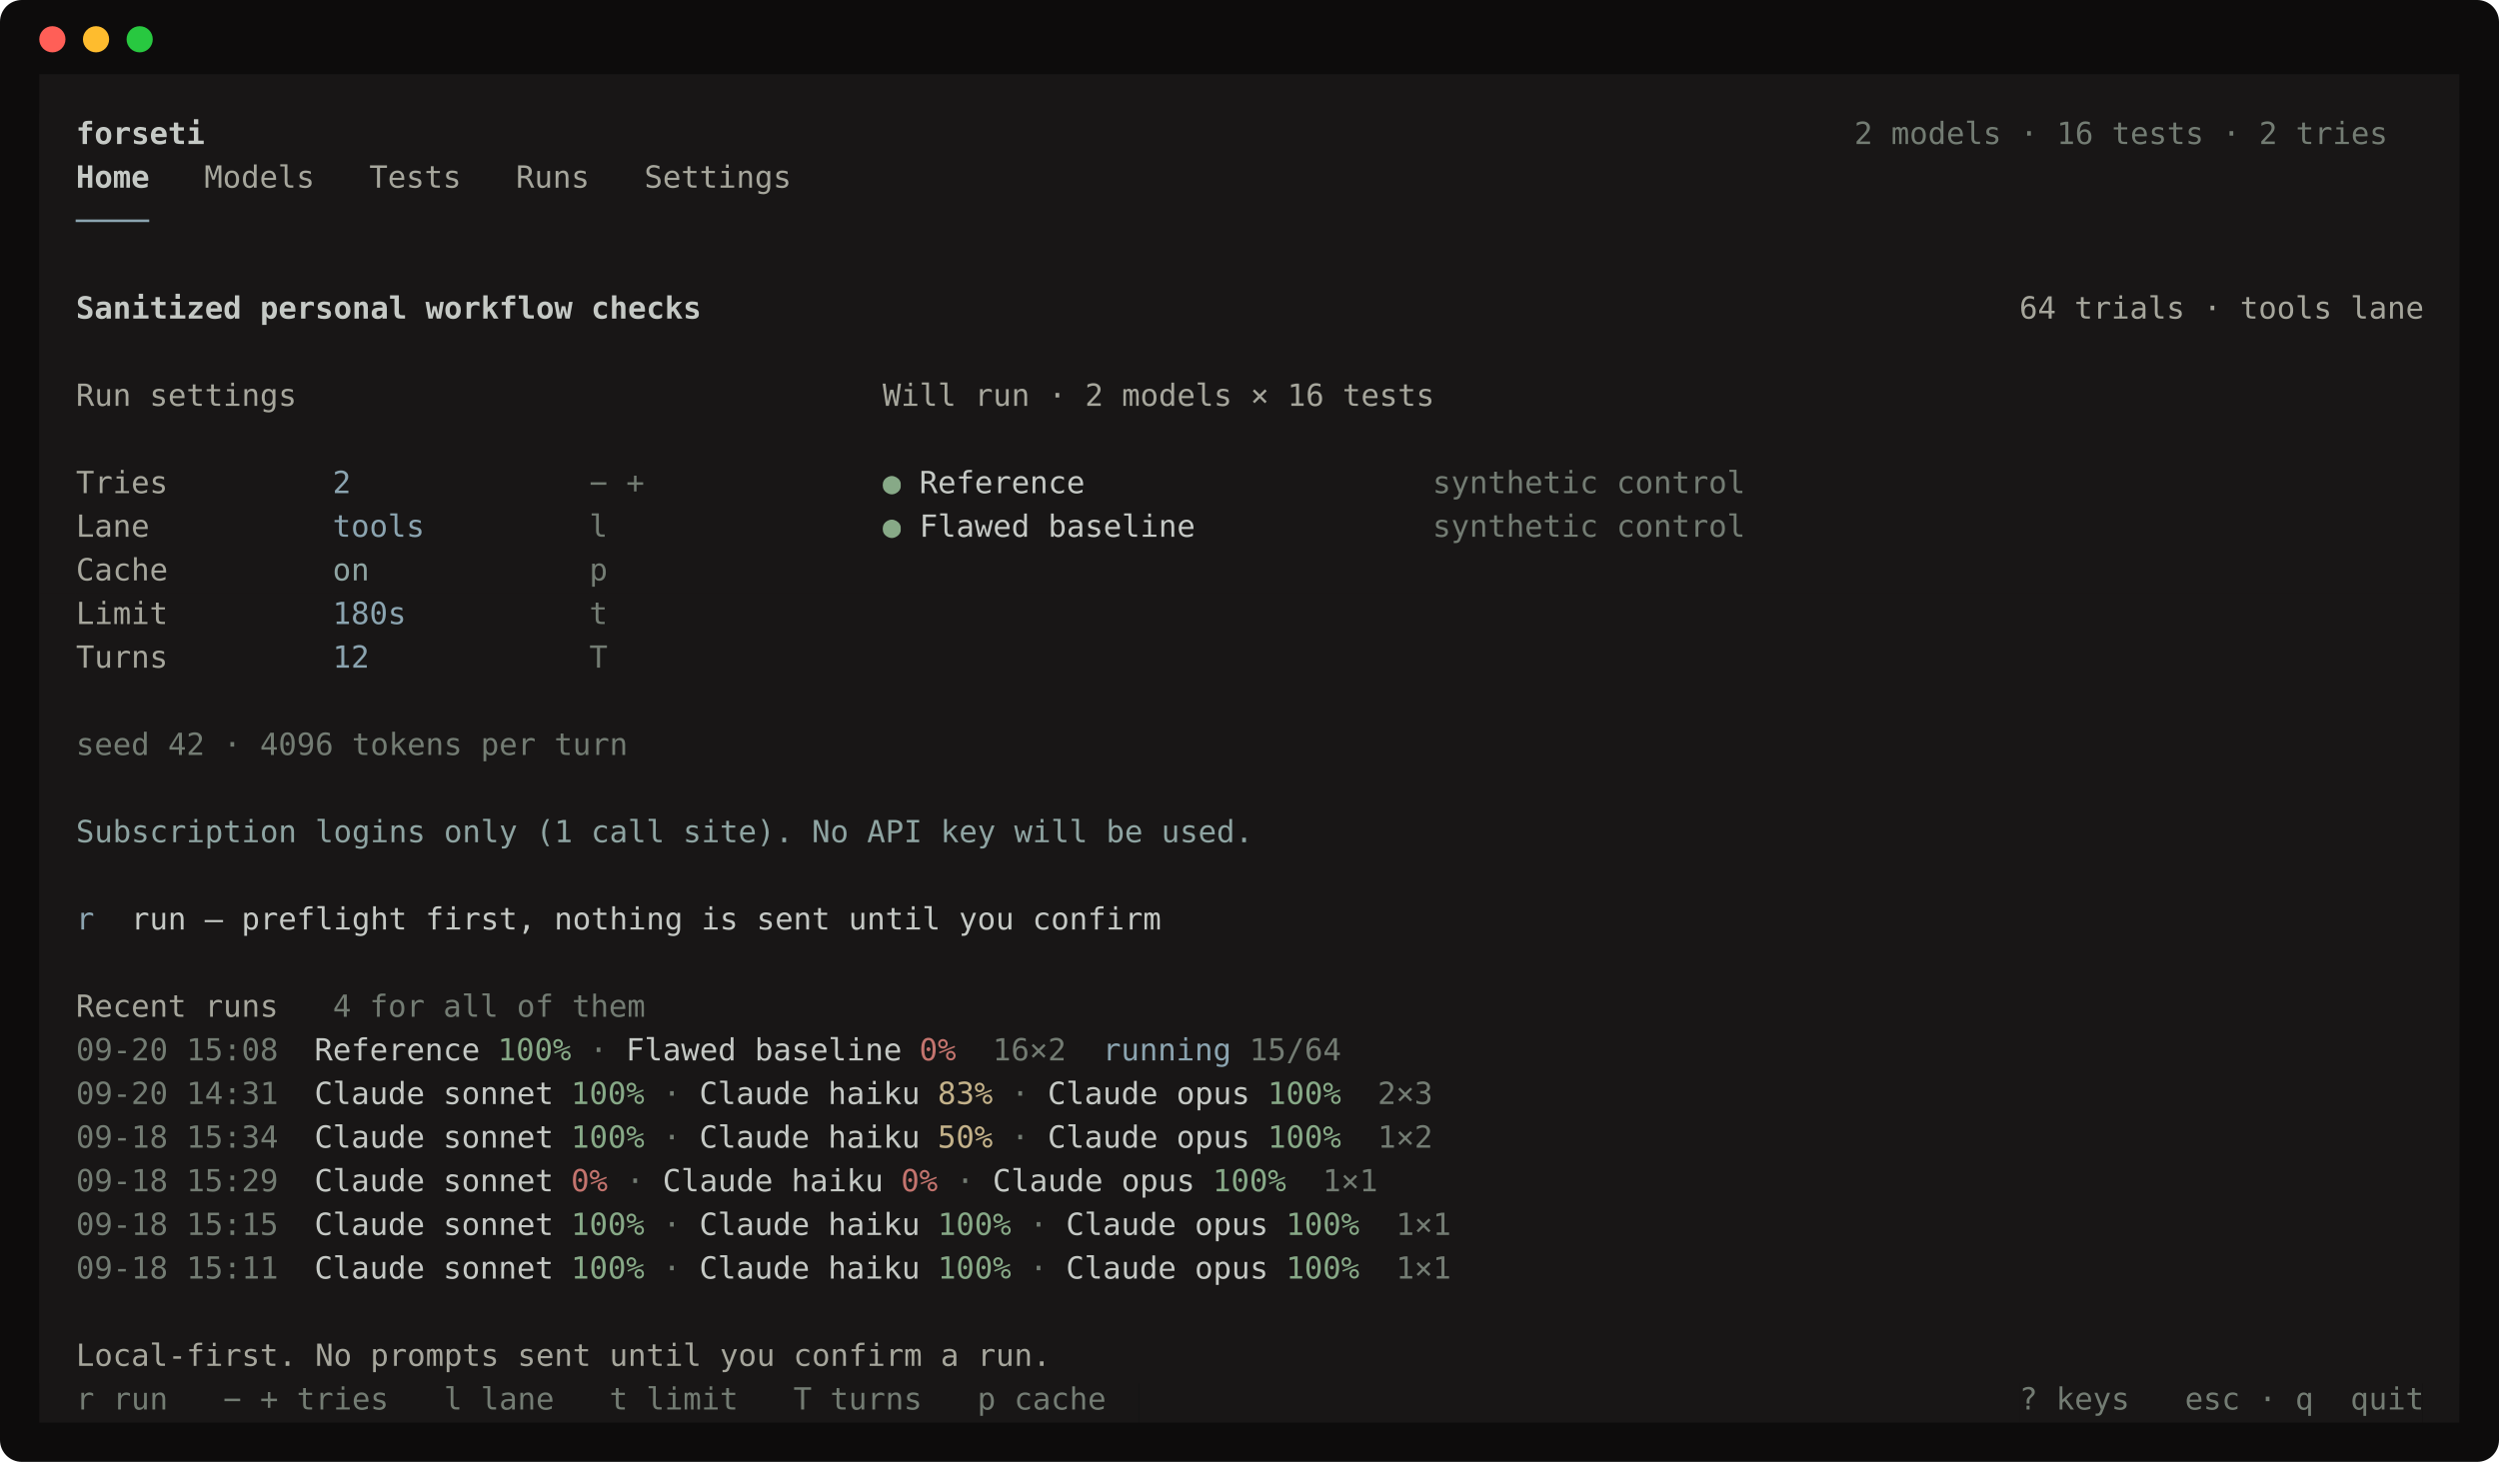
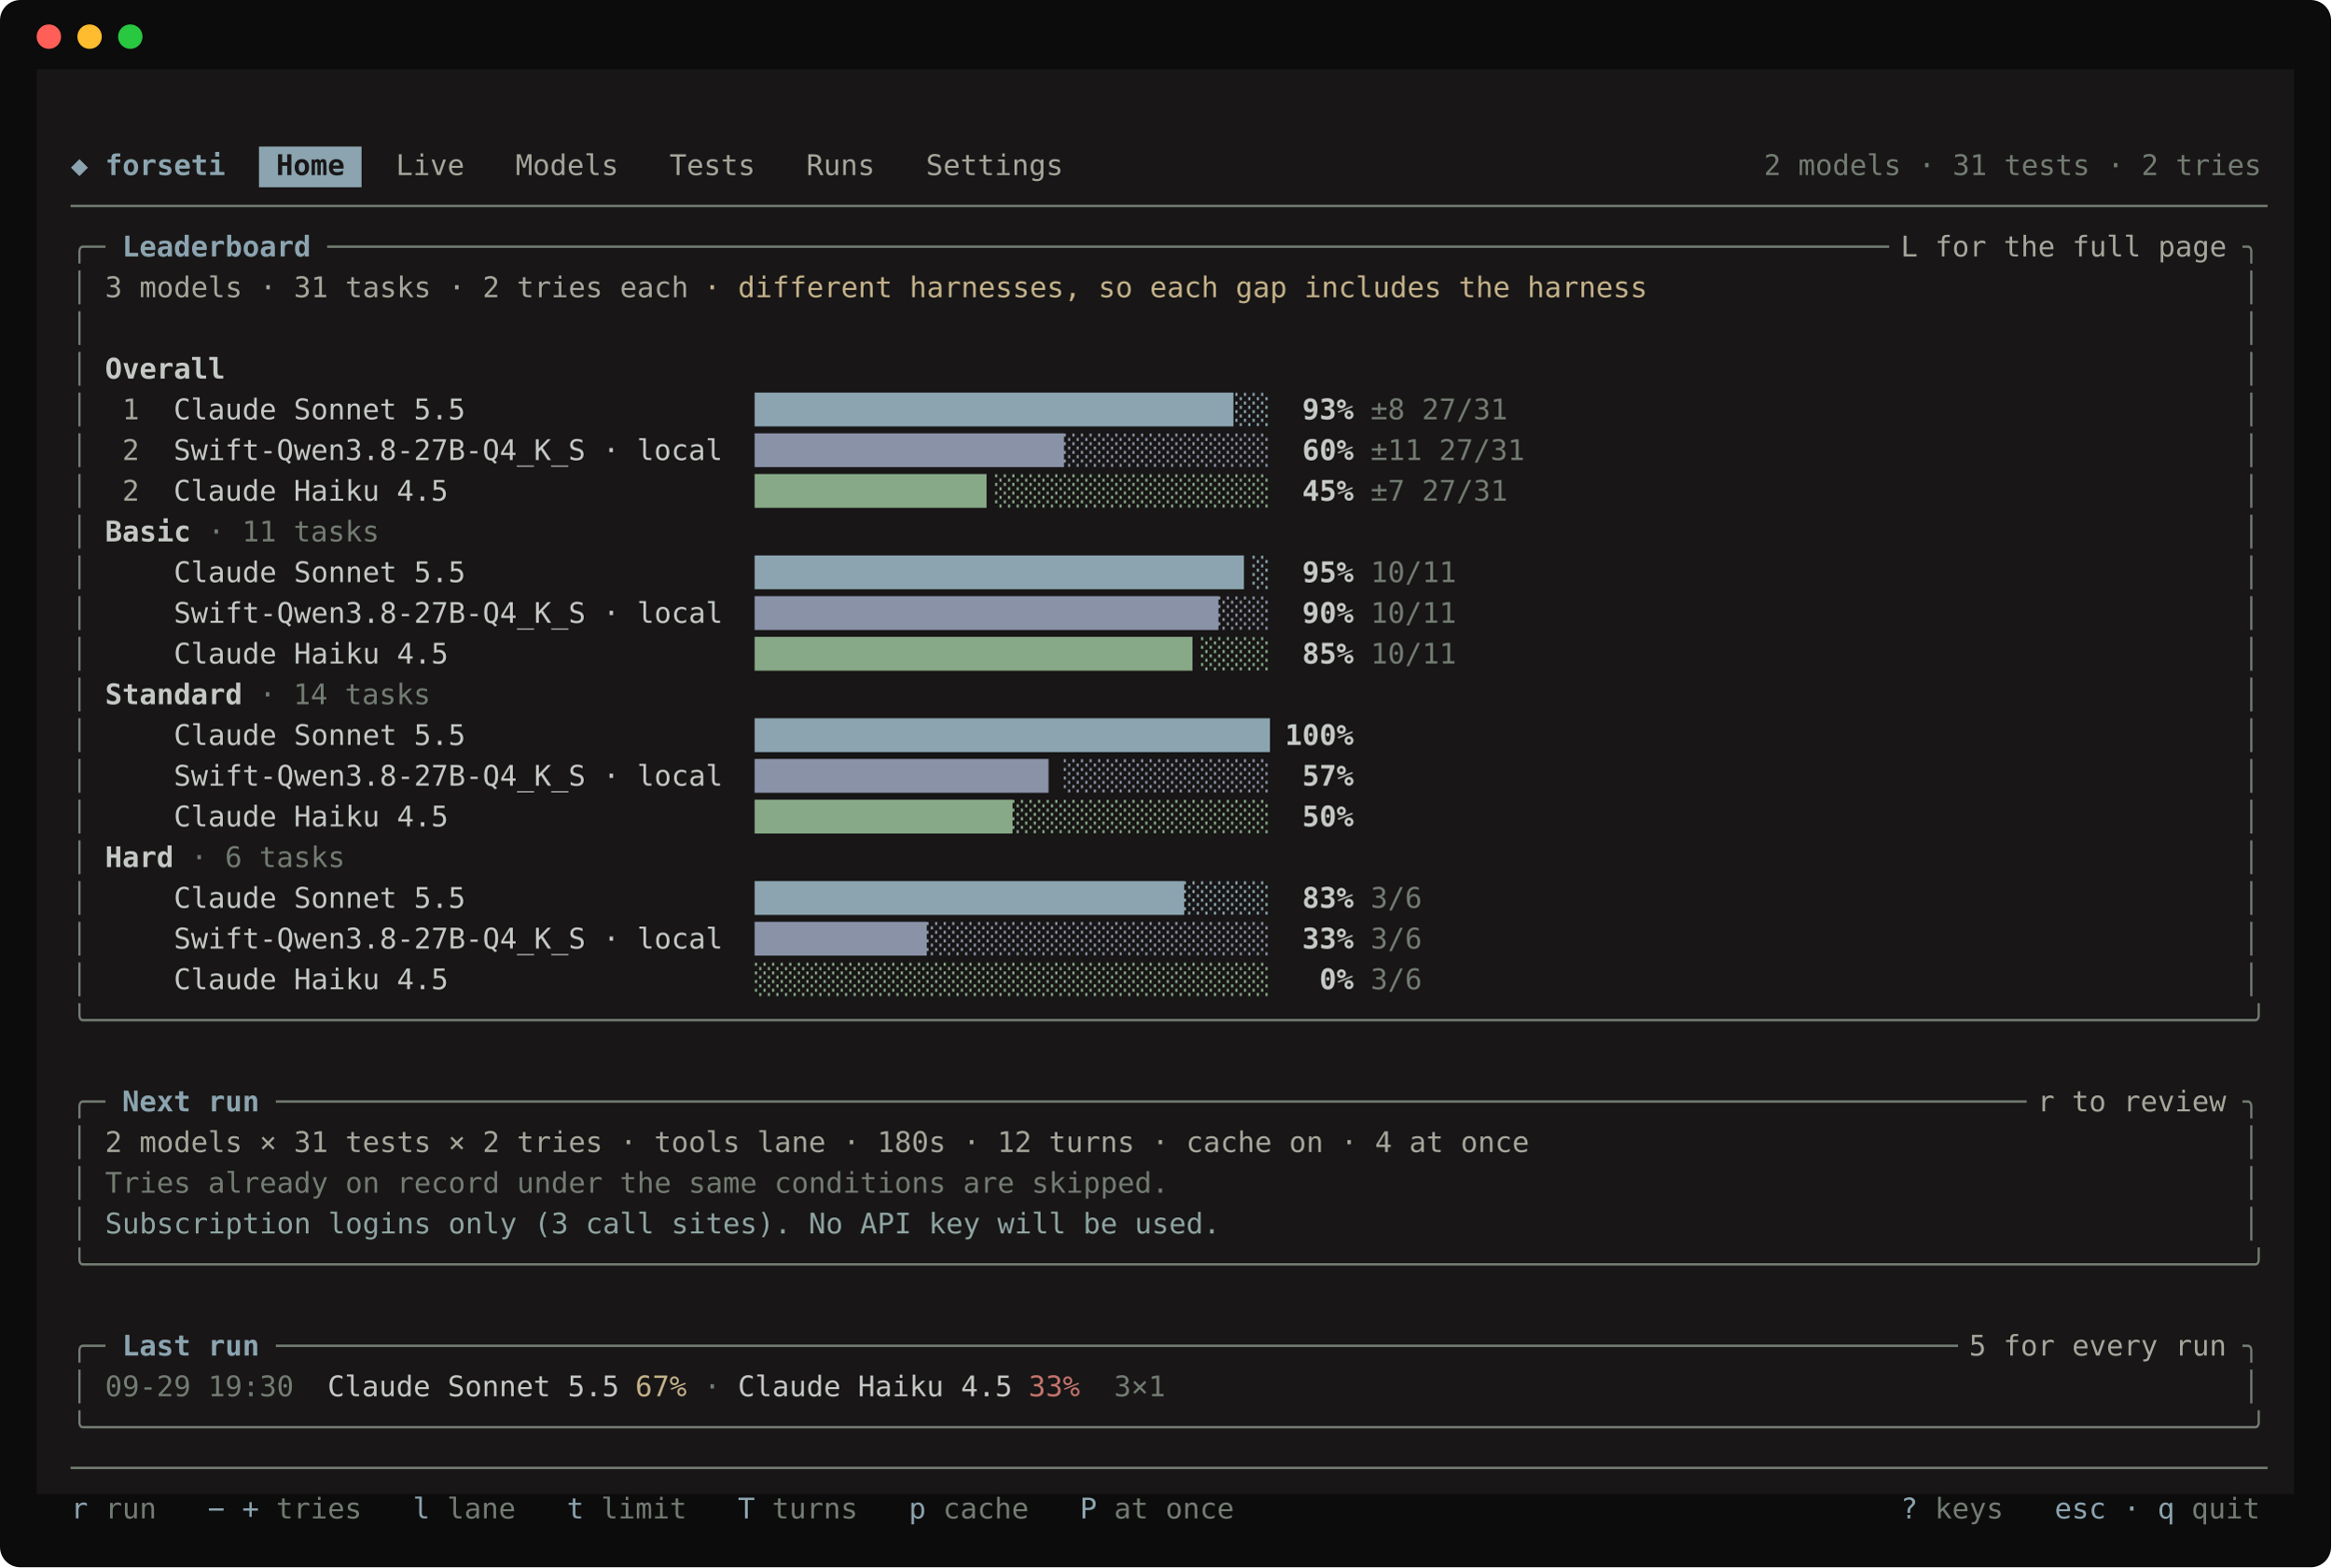
- <svg xmlns="http://www.w3.org/2000/svg" width="1145" height="670" viewBox="0 0 1145 670" role="img" aria-label="Forseti terminal UI, home view">
+ <svg xmlns="http://www.w3.org/2000/svg" width="1145" height="770" viewBox="0 0 1145 770" role="img" aria-label="Forseti terminal UI, home view">
  <rect width="100%" height="100%" rx="10" fill="#0d0c0c" />
-   <rect x="18" y="34" width="1108.8" height="600.0" fill="rgb(24,22,22)" />
+   <rect x="18" y="34" width="1108.8" height="700.0" fill="rgb(24,22,22)" />
  <circle cx="24" cy="18" r="6" fill="#ff5f57" />
  <circle cx="44" cy="18" r="6" fill="#febc2e" />
  <circle cx="64" cy="18" r="6" fill="#28c840" />
  <g font-family="ui-monospace, SFMono-Regular, Menlo, Consolas, monospace" font-size="14" xml:space="preserve">
-     <rect x="18.0" y="52.0" width="16.8" height="20" fill="rgb(24,22,22)" />
-     <rect x="34.8" y="52.0" width="58.8" height="20" fill="rgb(24,22,22)" />
-     <text x="34.8" y="66.0" fill="rgb(197,201,197)" font-weight="600">forseti</text>
-     <rect x="93.6" y="52.0" width="756.0" height="20" fill="rgb(24,22,22)" />
-     <rect x="849.6" y="52.0" width="260.4" height="20" fill="rgb(24,22,22)" />
-     <text x="849.6" y="66.0" fill="rgb(115,124,115)">2 models · 16 tests · 2 tries</text>
-     <rect x="1110.0" y="52.0" width="16.8" height="20" fill="rgb(24,22,22)" />
-     <rect x="18.0" y="72.0" width="16.8" height="20" fill="rgb(24,22,22)" />
-     <rect x="34.8" y="72.0" width="33.6" height="20" fill="rgb(24,22,22)" />
-     <text x="34.8" y="86.0" fill="rgb(197,201,197)" font-weight="600">Home</text>
-     <rect x="68.4" y="72.0" width="25.2" height="20" fill="rgb(24,22,22)" />
-     <rect x="93.6" y="72.0" width="50.4" height="20" fill="rgb(24,22,22)" />
-     <text x="93.6" y="86.0" fill="rgb(166,166,156)">Models</text>
-     <rect x="144.0" y="72.0" width="25.2" height="20" fill="rgb(24,22,22)" />
-     <rect x="169.2" y="72.0" width="42.0" height="20" fill="rgb(24,22,22)" />
-     <text x="169.2" y="86.0" fill="rgb(166,166,156)">Tests</text>
-     <rect x="211.2" y="72.0" width="25.2" height="20" fill="rgb(24,22,22)" />
-     <rect x="236.4" y="72.0" width="33.6" height="20" fill="rgb(24,22,22)" />
-     <text x="236.4" y="86.0" fill="rgb(166,166,156)">Runs</text>
-     <rect x="270.0" y="72.0" width="25.2" height="20" fill="rgb(24,22,22)" />
-     <rect x="295.2" y="72.0" width="67.2" height="20" fill="rgb(24,22,22)" />
-     <text x="295.2" y="86.0" fill="rgb(166,166,156)">Settings</text>
-     <rect x="362.4" y="72.0" width="764.4" height="20" fill="rgb(24,22,22)" />
-     <rect x="18.0" y="92.0" width="16.8" height="20" fill="rgb(24,22,22)" />
-     <rect x="34.8" y="92.0" width="33.6" height="20" fill="rgb(24,22,22)" />
-     <text x="34.8" y="106.0" fill="rgb(139,164,176)">────</text>
-     <rect x="68.4" y="92.0" width="1058.4" height="20" fill="rgb(24,22,22)" />
-     <rect x="18.0" y="112.0" width="1108.8" height="20" fill="rgb(24,22,22)" />
-     <rect x="18.0" y="132.0" width="16.8" height="20" fill="rgb(24,22,22)" />
-     <rect x="34.8" y="132.0" width="285.6" height="20" fill="rgb(24,22,22)" />
-     <text x="34.8" y="146.0" fill="rgb(197,201,197)" font-weight="600">Sanitized personal workflow checks</text>
-     <rect x="320.4" y="132.0" width="604.8" height="20" fill="rgb(24,22,22)" />
-     <rect x="925.2" y="132.0" width="184.8" height="20" fill="rgb(24,22,22)" />
-     <text x="925.2" y="146.0" fill="rgb(166,166,156)">64 trials · tools lane</text>
-     <rect x="1110.0" y="132.0" width="16.8" height="20" fill="rgb(24,22,22)" />
-     <rect x="18.0" y="152.0" width="1108.8" height="20" fill="rgb(24,22,22)" />
-     <rect x="18.0" y="172.0" width="16.8" height="20" fill="rgb(24,22,22)" />
-     <rect x="34.8" y="172.0" width="100.8" height="20" fill="rgb(24,22,22)" />
-     <text x="34.8" y="186.0" fill="rgb(166,166,156)">Run settings</text>
-     <rect x="135.6" y="172.0" width="268.8" height="20" fill="rgb(24,22,22)" />
-     <rect x="404.4" y="172.0" width="252.0" height="20" fill="rgb(24,22,22)" />
-     <text x="404.4" y="186.0" fill="rgb(166,166,156)">Will run · 2 models × 16 tests</text>
-     <rect x="656.4" y="172.0" width="470.4" height="20" fill="rgb(24,22,22)" />
-     <rect x="18.0" y="192.0" width="1108.8" height="20" fill="rgb(24,22,22)" />
-     <rect x="18.0" y="212.0" width="16.8" height="20" fill="rgb(24,22,22)" />
-     <rect x="34.8" y="212.0" width="92.4" height="20" fill="rgb(24,22,22)" />
-     <text x="34.8" y="226.0" fill="rgb(166,166,156)">Tries</text>
-     <rect x="127.2" y="212.0" width="25.2" height="20" fill="rgb(24,22,22)" />
-     <rect x="152.4" y="212.0" width="8.4" height="20" fill="rgb(24,22,22)" />
-     <text x="152.4" y="226.0" fill="rgb(139,164,176)">2</text>
-     <rect x="160.8" y="212.0" width="109.2" height="20" fill="rgb(24,22,22)" />
-     <rect x="270.0" y="212.0" width="25.2" height="20" fill="rgb(24,22,22)" />
-     <text x="270.0" y="226.0" fill="rgb(115,124,115)">− +</text>
-     <rect x="295.2" y="212.0" width="109.2" height="20" fill="rgb(24,22,22)" />
-     <rect x="404.4" y="212.0" width="8.4" height="20" fill="rgb(24,22,22)" />
-     <text x="404.4" y="226.0" fill="rgb(135,169,135)">●</text>
-     <rect x="412.8" y="212.0" width="243.6" height="20" fill="rgb(24,22,22)" />
-     <text x="412.8" y="226.0" fill="rgb(197,201,197)"> Reference                   </text>
-     <rect x="656.4" y="212.0" width="142.8" height="20" fill="rgb(24,22,22)" />
-     <text x="656.4" y="226.0" fill="rgb(115,124,115)">synthetic control</text>
-     <rect x="799.2" y="212.0" width="327.6" height="20" fill="rgb(24,22,22)" />
-     <rect x="18.0" y="232.0" width="16.8" height="20" fill="rgb(24,22,22)" />
-     <rect x="34.8" y="232.0" width="33.6" height="20" fill="rgb(24,22,22)" />
-     <text x="34.8" y="246.0" fill="rgb(166,166,156)">Lane</text>
-     <rect x="68.4" y="232.0" width="84.0" height="20" fill="rgb(24,22,22)" />
-     <rect x="152.4" y="232.0" width="42.0" height="20" fill="rgb(24,22,22)" />
-     <text x="152.4" y="246.0" fill="rgb(139,164,176)">tools</text>
-     <rect x="194.4" y="232.0" width="75.6" height="20" fill="rgb(24,22,22)" />
-     <rect x="270.0" y="232.0" width="8.4" height="20" fill="rgb(24,22,22)" />
-     <text x="270.0" y="246.0" fill="rgb(115,124,115)">l</text>
-     <rect x="278.4" y="232.0" width="126.0" height="20" fill="rgb(24,22,22)" />
-     <rect x="404.4" y="232.0" width="8.4" height="20" fill="rgb(24,22,22)" />
-     <text x="404.4" y="246.0" fill="rgb(135,169,135)">●</text>
-     <rect x="412.8" y="232.0" width="243.6" height="20" fill="rgb(24,22,22)" />
-     <text x="412.8" y="246.0" fill="rgb(197,201,197)"> Flawed baseline             </text>
-     <rect x="656.4" y="232.0" width="142.8" height="20" fill="rgb(24,22,22)" />
-     <text x="656.4" y="246.0" fill="rgb(115,124,115)">synthetic control</text>
-     <rect x="799.2" y="232.0" width="327.6" height="20" fill="rgb(24,22,22)" />
-     <rect x="18.0" y="252.0" width="16.8" height="20" fill="rgb(24,22,22)" />
-     <rect x="34.8" y="252.0" width="42.0" height="20" fill="rgb(24,22,22)" />
-     <text x="34.8" y="266.0" fill="rgb(166,166,156)">Cache</text>
-     <rect x="76.8" y="252.0" width="75.6" height="20" fill="rgb(24,22,22)" />
-     <rect x="152.4" y="252.0" width="16.8" height="20" fill="rgb(24,22,22)" />
-     <text x="152.4" y="266.0" fill="rgb(142,164,162)">on</text>
-     <rect x="169.2" y="252.0" width="100.8" height="20" fill="rgb(24,22,22)" />
-     <rect x="270.0" y="252.0" width="8.4" height="20" fill="rgb(24,22,22)" />
-     <text x="270.0" y="266.0" fill="rgb(115,124,115)">p</text>
-     <rect x="278.4" y="252.0" width="848.4" height="20" fill="rgb(24,22,22)" />
-     <rect x="18.0" y="272.0" width="16.8" height="20" fill="rgb(24,22,22)" />
-     <rect x="34.8" y="272.0" width="42.0" height="20" fill="rgb(24,22,22)" />
-     <text x="34.8" y="286.0" fill="rgb(166,166,156)">Limit</text>
-     <rect x="76.8" y="272.0" width="75.6" height="20" fill="rgb(24,22,22)" />
-     <rect x="152.4" y="272.0" width="33.6" height="20" fill="rgb(24,22,22)" />
-     <text x="152.4" y="286.0" fill="rgb(139,164,176)">180s</text>
-     <rect x="186.0" y="272.0" width="84.0" height="20" fill="rgb(24,22,22)" />
-     <rect x="270.0" y="272.0" width="8.4" height="20" fill="rgb(24,22,22)" />
-     <text x="270.0" y="286.0" fill="rgb(115,124,115)">t</text>
-     <rect x="278.4" y="272.0" width="848.4" height="20" fill="rgb(24,22,22)" />
-     <rect x="18.0" y="292.0" width="16.8" height="20" fill="rgb(24,22,22)" />
-     <rect x="34.8" y="292.0" width="42.0" height="20" fill="rgb(24,22,22)" />
-     <text x="34.8" y="306.0" fill="rgb(166,166,156)">Turns</text>
-     <rect x="76.8" y="292.0" width="75.6" height="20" fill="rgb(24,22,22)" />
-     <rect x="152.4" y="292.0" width="16.8" height="20" fill="rgb(24,22,22)" />
-     <text x="152.4" y="306.0" fill="rgb(139,164,176)">12</text>
-     <rect x="169.2" y="292.0" width="100.8" height="20" fill="rgb(24,22,22)" />
-     <rect x="270.0" y="292.0" width="8.4" height="20" fill="rgb(24,22,22)" />
-     <text x="270.0" y="306.0" fill="rgb(115,124,115)">T</text>
-     <rect x="278.4" y="292.0" width="848.4" height="20" fill="rgb(24,22,22)" />
-     <rect x="18.0" y="312.0" width="1108.8" height="20" fill="rgb(24,22,22)" />
-     <rect x="18.0" y="332.0" width="16.8" height="20" fill="rgb(24,22,22)" />
-     <rect x="34.8" y="332.0" width="252.0" height="20" fill="rgb(24,22,22)" />
-     <text x="34.8" y="346.0" fill="rgb(115,124,115)">seed 42 · 4096 tokens per turn</text>
-     <rect x="286.8" y="332.0" width="840.0" height="20" fill="rgb(24,22,22)" />
-     <rect x="18.0" y="352.0" width="1108.8" height="20" fill="rgb(24,22,22)" />
-     <rect x="18.0" y="372.0" width="16.8" height="20" fill="rgb(24,22,22)" />
-     <rect x="34.8" y="372.0" width="537.6" height="20" fill="rgb(24,22,22)" />
-     <text x="34.8" y="386.0" fill="rgb(142,164,162)">Subscription logins only (1 call site). No API key will be used.</text>
-     <rect x="572.4" y="372.0" width="554.4" height="20" fill="rgb(24,22,22)" />
-     <rect x="18.0" y="392.0" width="1108.8" height="20" fill="rgb(24,22,22)" />
-     <rect x="18.0" y="412.0" width="16.8" height="20" fill="rgb(24,22,22)" />
-     <rect x="34.8" y="412.0" width="8.4" height="20" fill="rgb(24,22,22)" />
-     <text x="34.8" y="426.0" fill="rgb(139,164,176)">r</text>
-     <rect x="43.2" y="412.0" width="1083.6" height="20" fill="rgb(24,22,22)" />
-     <text x="43.2" y="426.0" fill="rgb(197,201,197)">  run — preflight first, nothing is sent until you confirm                                                                       </text>
-     <rect x="18.0" y="432.0" width="1108.8" height="20" fill="rgb(24,22,22)" />
-     <rect x="18.0" y="452.0" width="16.8" height="20" fill="rgb(24,22,22)" />
-     <rect x="34.8" y="452.0" width="92.4" height="20" fill="rgb(24,22,22)" />
-     <text x="34.8" y="466.0" fill="rgb(166,166,156)">Recent runs</text>
-     <rect x="127.2" y="452.0" width="168.0" height="20" fill="rgb(24,22,22)" />
-     <text x="127.2" y="466.0" fill="rgb(115,124,115)">   4 for all of them</text>
-     <rect x="295.2" y="452.0" width="831.6" height="20" fill="rgb(24,22,22)" />
-     <rect x="18.0" y="472.0" width="16.8" height="20" fill="rgb(24,22,22)" />
-     <rect x="34.8" y="472.0" width="92.4" height="20" fill="rgb(24,22,22)" />
-     <text x="34.8" y="486.0" fill="rgb(115,124,115)">09-20 15:08</text>
-     <rect x="127.2" y="472.0" width="100.8" height="20" fill="rgb(24,22,22)" />
-     <text x="127.2" y="486.0" fill="rgb(197,201,197)">  Reference </text>
-     <rect x="228.0" y="472.0" width="33.6" height="20" fill="rgb(24,22,22)" />
-     <text x="228.0" y="486.0" fill="rgb(135,169,135)">100%</text>
-     <rect x="261.6" y="472.0" width="25.2" height="20" fill="rgb(24,22,22)" />
-     <text x="261.6" y="486.0" fill="rgb(115,124,115)"> · </text>
-     <rect x="286.8" y="472.0" width="134.4" height="20" fill="rgb(24,22,22)" />
-     <text x="286.8" y="486.0" fill="rgb(197,201,197)">Flawed baseline </text>
-     <rect x="421.2" y="472.0" width="16.8" height="20" fill="rgb(24,22,22)" />
-     <text x="421.2" y="486.0" fill="rgb(196,116,110)">0%</text>
-     <rect x="438.0" y="472.0" width="16.8" height="20" fill="rgb(24,22,22)" />
-     <rect x="454.8" y="472.0" width="33.6" height="20" fill="rgb(24,22,22)" />
-     <text x="454.8" y="486.0" fill="rgb(115,124,115)">16×2</text>
-     <rect x="488.4" y="472.0" width="16.8" height="20" fill="rgb(24,22,22)" />
-     <rect x="505.2" y="472.0" width="58.8" height="20" fill="rgb(24,22,22)" />
-     <text x="505.2" y="486.0" fill="rgb(139,164,176)">running</text>
-     <rect x="564.0" y="472.0" width="50.4" height="20" fill="rgb(24,22,22)" />
-     <text x="564.0" y="486.0" fill="rgb(115,124,115)"> 15/64</text>
-     <rect x="614.4" y="472.0" width="512.4" height="20" fill="rgb(24,22,22)" />
-     <rect x="18.0" y="492.0" width="16.8" height="20" fill="rgb(24,22,22)" />
-     <rect x="34.8" y="492.0" width="92.4" height="20" fill="rgb(24,22,22)" />
-     <text x="34.8" y="506.0" fill="rgb(115,124,115)">09-20 14:31</text>
-     <rect x="127.2" y="492.0" width="134.4" height="20" fill="rgb(24,22,22)" />
-     <text x="127.2" y="506.0" fill="rgb(197,201,197)">  Claude sonnet </text>
-     <rect x="261.6" y="492.0" width="33.6" height="20" fill="rgb(24,22,22)" />
-     <text x="261.6" y="506.0" fill="rgb(135,169,135)">100%</text>
-     <rect x="295.2" y="492.0" width="25.2" height="20" fill="rgb(24,22,22)" />
-     <text x="295.2" y="506.0" fill="rgb(115,124,115)"> · </text>
-     <rect x="320.4" y="492.0" width="109.2" height="20" fill="rgb(24,22,22)" />
-     <text x="320.4" y="506.0" fill="rgb(197,201,197)">Claude haiku </text>
-     <rect x="429.6" y="492.0" width="25.2" height="20" fill="rgb(24,22,22)" />
-     <text x="429.6" y="506.0" fill="rgb(196,178,138)">83%</text>
-     <rect x="454.8" y="492.0" width="25.2" height="20" fill="rgb(24,22,22)" />
-     <text x="454.8" y="506.0" fill="rgb(115,124,115)"> · </text>
-     <rect x="480.0" y="492.0" width="100.8" height="20" fill="rgb(24,22,22)" />
-     <text x="480.0" y="506.0" fill="rgb(197,201,197)">Claude opus </text>
-     <rect x="580.8" y="492.0" width="33.6" height="20" fill="rgb(24,22,22)" />
-     <text x="580.8" y="506.0" fill="rgb(135,169,135)">100%</text>
-     <rect x="614.4" y="492.0" width="16.8" height="20" fill="rgb(24,22,22)" />
-     <rect x="631.2" y="492.0" width="25.2" height="20" fill="rgb(24,22,22)" />
-     <text x="631.2" y="506.0" fill="rgb(115,124,115)">2×3</text>
-     <rect x="656.4" y="492.0" width="470.4" height="20" fill="rgb(24,22,22)" />
-     <rect x="18.0" y="512.0" width="16.8" height="20" fill="rgb(24,22,22)" />
-     <rect x="34.8" y="512.0" width="92.4" height="20" fill="rgb(24,22,22)" />
-     <text x="34.8" y="526.0" fill="rgb(115,124,115)">09-18 15:34</text>
-     <rect x="127.2" y="512.0" width="134.4" height="20" fill="rgb(24,22,22)" />
-     <text x="127.2" y="526.0" fill="rgb(197,201,197)">  Claude sonnet </text>
-     <rect x="261.6" y="512.0" width="33.6" height="20" fill="rgb(24,22,22)" />
-     <text x="261.6" y="526.0" fill="rgb(135,169,135)">100%</text>
-     <rect x="295.2" y="512.0" width="25.2" height="20" fill="rgb(24,22,22)" />
-     <text x="295.2" y="526.0" fill="rgb(115,124,115)"> · </text>
-     <rect x="320.4" y="512.0" width="109.2" height="20" fill="rgb(24,22,22)" />
-     <text x="320.4" y="526.0" fill="rgb(197,201,197)">Claude haiku </text>
-     <rect x="429.6" y="512.0" width="25.2" height="20" fill="rgb(24,22,22)" />
-     <text x="429.6" y="526.0" fill="rgb(196,178,138)">50%</text>
-     <rect x="454.8" y="512.0" width="25.2" height="20" fill="rgb(24,22,22)" />
-     <text x="454.8" y="526.0" fill="rgb(115,124,115)"> · </text>
-     <rect x="480.0" y="512.0" width="100.8" height="20" fill="rgb(24,22,22)" />
-     <text x="480.0" y="526.0" fill="rgb(197,201,197)">Claude opus </text>
-     <rect x="580.8" y="512.0" width="33.6" height="20" fill="rgb(24,22,22)" />
-     <text x="580.8" y="526.0" fill="rgb(135,169,135)">100%</text>
-     <rect x="614.4" y="512.0" width="16.8" height="20" fill="rgb(24,22,22)" />
-     <rect x="631.2" y="512.0" width="25.2" height="20" fill="rgb(24,22,22)" />
-     <text x="631.2" y="526.0" fill="rgb(115,124,115)">1×2</text>
-     <rect x="656.4" y="512.0" width="470.4" height="20" fill="rgb(24,22,22)" />
-     <rect x="18.0" y="532.0" width="16.8" height="20" fill="rgb(24,22,22)" />
-     <rect x="34.8" y="532.0" width="92.4" height="20" fill="rgb(24,22,22)" />
-     <text x="34.8" y="546.0" fill="rgb(115,124,115)">09-18 15:29</text>
-     <rect x="127.2" y="532.0" width="134.4" height="20" fill="rgb(24,22,22)" />
-     <text x="127.2" y="546.0" fill="rgb(197,201,197)">  Claude sonnet </text>
-     <rect x="261.6" y="532.0" width="16.8" height="20" fill="rgb(24,22,22)" />
-     <text x="261.6" y="546.0" fill="rgb(196,116,110)">0%</text>
-     <rect x="278.4" y="532.0" width="25.2" height="20" fill="rgb(24,22,22)" />
-     <text x="278.4" y="546.0" fill="rgb(115,124,115)"> · </text>
-     <rect x="303.6" y="532.0" width="109.2" height="20" fill="rgb(24,22,22)" />
-     <text x="303.6" y="546.0" fill="rgb(197,201,197)">Claude haiku </text>
-     <rect x="412.8" y="532.0" width="16.8" height="20" fill="rgb(24,22,22)" />
-     <text x="412.8" y="546.0" fill="rgb(196,116,110)">0%</text>
-     <rect x="429.6" y="532.0" width="25.2" height="20" fill="rgb(24,22,22)" />
-     <text x="429.6" y="546.0" fill="rgb(115,124,115)"> · </text>
-     <rect x="454.8" y="532.0" width="100.8" height="20" fill="rgb(24,22,22)" />
-     <text x="454.8" y="546.0" fill="rgb(197,201,197)">Claude opus </text>
-     <rect x="555.6" y="532.0" width="33.6" height="20" fill="rgb(24,22,22)" />
-     <text x="555.6" y="546.0" fill="rgb(135,169,135)">100%</text>
-     <rect x="589.2" y="532.0" width="16.8" height="20" fill="rgb(24,22,22)" />
-     <rect x="606.0" y="532.0" width="25.2" height="20" fill="rgb(24,22,22)" />
-     <text x="606.0" y="546.0" fill="rgb(115,124,115)">1×1</text>
-     <rect x="631.2" y="532.0" width="495.6" height="20" fill="rgb(24,22,22)" />
-     <rect x="18.0" y="552.0" width="16.8" height="20" fill="rgb(24,22,22)" />
-     <rect x="34.8" y="552.0" width="92.4" height="20" fill="rgb(24,22,22)" />
-     <text x="34.8" y="566.0" fill="rgb(115,124,115)">09-18 15:15</text>
-     <rect x="127.2" y="552.0" width="134.4" height="20" fill="rgb(24,22,22)" />
-     <text x="127.2" y="566.0" fill="rgb(197,201,197)">  Claude sonnet </text>
-     <rect x="261.6" y="552.0" width="33.6" height="20" fill="rgb(24,22,22)" />
-     <text x="261.6" y="566.0" fill="rgb(135,169,135)">100%</text>
-     <rect x="295.2" y="552.0" width="25.2" height="20" fill="rgb(24,22,22)" />
-     <text x="295.2" y="566.0" fill="rgb(115,124,115)"> · </text>
-     <rect x="320.4" y="552.0" width="109.2" height="20" fill="rgb(24,22,22)" />
-     <text x="320.4" y="566.0" fill="rgb(197,201,197)">Claude haiku </text>
-     <rect x="429.6" y="552.0" width="33.6" height="20" fill="rgb(24,22,22)" />
-     <text x="429.6" y="566.0" fill="rgb(135,169,135)">100%</text>
-     <rect x="463.2" y="552.0" width="25.2" height="20" fill="rgb(24,22,22)" />
-     <text x="463.2" y="566.0" fill="rgb(115,124,115)"> · </text>
-     <rect x="488.4" y="552.0" width="100.8" height="20" fill="rgb(24,22,22)" />
-     <text x="488.4" y="566.0" fill="rgb(197,201,197)">Claude opus </text>
-     <rect x="589.2" y="552.0" width="33.6" height="20" fill="rgb(24,22,22)" />
-     <text x="589.2" y="566.0" fill="rgb(135,169,135)">100%</text>
-     <rect x="622.8" y="552.0" width="16.8" height="20" fill="rgb(24,22,22)" />
-     <rect x="639.6" y="552.0" width="25.2" height="20" fill="rgb(24,22,22)" />
-     <text x="639.6" y="566.0" fill="rgb(115,124,115)">1×1</text>
-     <rect x="664.8" y="552.0" width="462.0" height="20" fill="rgb(24,22,22)" />
-     <rect x="18.0" y="572.0" width="16.8" height="20" fill="rgb(24,22,22)" />
-     <rect x="34.8" y="572.0" width="92.4" height="20" fill="rgb(24,22,22)" />
-     <text x="34.8" y="586.0" fill="rgb(115,124,115)">09-18 15:11</text>
-     <rect x="127.2" y="572.0" width="134.4" height="20" fill="rgb(24,22,22)" />
-     <text x="127.2" y="586.0" fill="rgb(197,201,197)">  Claude sonnet </text>
-     <rect x="261.6" y="572.0" width="33.6" height="20" fill="rgb(24,22,22)" />
-     <text x="261.6" y="586.0" fill="rgb(135,169,135)">100%</text>
-     <rect x="295.2" y="572.0" width="25.2" height="20" fill="rgb(24,22,22)" />
-     <text x="295.2" y="586.0" fill="rgb(115,124,115)"> · </text>
-     <rect x="320.4" y="572.0" width="109.2" height="20" fill="rgb(24,22,22)" />
-     <text x="320.4" y="586.0" fill="rgb(197,201,197)">Claude haiku </text>
-     <rect x="429.6" y="572.0" width="33.6" height="20" fill="rgb(24,22,22)" />
-     <text x="429.6" y="586.0" fill="rgb(135,169,135)">100%</text>
-     <rect x="463.2" y="572.0" width="25.2" height="20" fill="rgb(24,22,22)" />
-     <text x="463.2" y="586.0" fill="rgb(115,124,115)"> · </text>
-     <rect x="488.4" y="572.0" width="100.8" height="20" fill="rgb(24,22,22)" />
-     <text x="488.4" y="586.0" fill="rgb(197,201,197)">Claude opus </text>
-     <rect x="589.2" y="572.0" width="33.6" height="20" fill="rgb(24,22,22)" />
-     <text x="589.2" y="586.0" fill="rgb(135,169,135)">100%</text>
-     <rect x="622.8" y="572.0" width="16.8" height="20" fill="rgb(24,22,22)" />
-     <rect x="639.6" y="572.0" width="25.2" height="20" fill="rgb(24,22,22)" />
-     <text x="639.6" y="586.0" fill="rgb(115,124,115)">1×1</text>
-     <rect x="664.8" y="572.0" width="462.0" height="20" fill="rgb(24,22,22)" />
-     <rect x="18.0" y="592.0" width="1108.8" height="20" fill="rgb(24,22,22)" />
-     <rect x="18.0" y="612.0" width="16.8" height="20" fill="rgb(24,22,22)" />
-     <rect x="34.8" y="612.0" width="445.2" height="20" fill="rgb(24,22,22)" />
-     <text x="34.8" y="626.0" fill="rgb(166,166,156)">Local-first. No prompts sent until you confirm a run.</text>
-     <rect x="480.0" y="612.0" width="646.8" height="20" fill="rgb(24,22,22)" />
-     <rect x="18.0" y="632.0" width="16.8" height="20" fill="rgb(24,22,22)" />
-     <rect x="34.8" y="632.0" width="487.2" height="20" fill="rgb(24,22,22)" />
-     <text x="34.8" y="646.0" fill="rgb(115,124,115)">r run   − + tries   l lane   t limit   T turns   p cache</text>
-     <rect x="522.0" y="632.0" width="403.2" height="20" fill="rgb(24,22,22)" />
-     <rect x="925.2" y="632.0" width="184.8" height="20" fill="rgb(24,22,22)" />
-     <text x="925.2" y="646.0" fill="rgb(115,124,115)">? keys   esc · q  quit</text>
-     <rect x="1110.0" y="632.0" width="16.8" height="20" fill="rgb(24,22,22)" />
+     <text x="34.8" y="86.0" fill="rgb(139,164,176)" font-weight="600">◆ forseti</text>
+     <rect x="127.2" y="72.0" width="50.4" height="20" fill="rgb(139,164,176)" />
+     <text x="127.2" y="86.0" fill="rgb(24,22,22)" font-weight="600"> Home </text>
+     <text x="186.0" y="86.0" fill="rgb(166,166,156)"> Live </text>
+     <text x="244.8" y="86.0" fill="rgb(166,166,156)"> Models </text>
+     <text x="320.4" y="86.0" fill="rgb(166,166,156)"> Tests </text>
+     <text x="387.6" y="86.0" fill="rgb(166,166,156)"> Runs </text>
+     <text x="446.4" y="86.0" fill="rgb(166,166,156)"> Settings </text>
+     <text x="866.4" y="86.0" fill="rgb(115,124,115)">2 models · 31 tests · 2 tries</text>
+     <text x="34.8" y="106.0" fill="rgb(115,124,115)">────────────────────────────────────────────────────────────────────────────────────────────────────────────────────────────────</text>
+     <text x="34.8" y="126.0" fill="rgb(115,124,115)">╭─ </text>
+     <text x="60.0" y="126.0" fill="rgb(139,164,176)" font-weight="600">Leaderboard</text>
+     <text x="152.4" y="126.0" fill="rgb(115,124,115)"> ───────────────────────────────────────────────────────────────────────────────────────────</text>
+     <text x="933.6" y="126.0" fill="rgb(166,166,156)">L for the full page</text>
+     <text x="1101.6" y="126.0" fill="rgb(115,124,115)">╮</text>
+     <text x="34.8" y="146.0" fill="rgb(115,124,115)">│</text>
+     <text x="51.6" y="146.0" fill="rgb(166,166,156)">3 models · 31 tasks · 2 tries each</text>
+     <text x="337.2" y="146.0" fill="rgb(196,178,138)"> · different harnesses, so each gap includes the harness</text>
+     <text x="1101.6" y="146.0" fill="rgb(115,124,115)">│</text>
+     <text x="34.8" y="166.0" fill="rgb(115,124,115)">│</text>
+     <text x="1101.6" y="166.0" fill="rgb(115,124,115)">│</text>
+     <text x="34.8" y="186.0" fill="rgb(115,124,115)">│</text>
+     <text x="51.6" y="186.0" fill="rgb(197,201,197)" font-weight="600">Overall</text>
+     <text x="1101.6" y="186.0" fill="rgb(115,124,115)">│</text>
+     <text x="34.8" y="206.0" fill="rgb(115,124,115)">│</text>
+     <text x="51.6" y="206.0" fill="rgb(166,166,156)"> 1</text>
+     <text x="68.4" y="206.0" fill="rgb(197,201,197)">  Claude Sonnet 5.5                 </text>
+     <text x="370.8" y="206.0" fill="rgb(139,164,176)">███████████████████████████▉░░</text>
+     <text x="631.2" y="206.0" fill="rgb(197,201,197)" font-weight="600"> 93%</text>
+     <text x="664.8" y="206.0" fill="rgb(115,124,115)"> ±8</text>
+     <text x="690.0" y="206.0" fill="rgb(115,124,115)"> 27/31</text>
+     <text x="1101.6" y="206.0" fill="rgb(115,124,115)">│</text>
+     <text x="34.8" y="226.0" fill="rgb(115,124,115)">│</text>
+     <text x="51.6" y="226.0" fill="rgb(166,166,156)"> 2</text>
+     <text x="68.4" y="226.0" fill="rgb(197,201,197)">  Swift-Qwen3.8-27B-Q4_K_S · local  </text>
+     <text x="370.8" y="226.0" fill="rgb(137,146,167)">██████████████████░░░░░░░░░░░░</text>
+     <text x="631.2" y="226.0" fill="rgb(197,201,197)" font-weight="600"> 60%</text>
+     <text x="664.8" y="226.0" fill="rgb(115,124,115)"> ±11</text>
+     <text x="698.4" y="226.0" fill="rgb(115,124,115)"> 27/31</text>
+     <text x="1101.6" y="226.0" fill="rgb(115,124,115)">│</text>
+     <text x="34.8" y="246.0" fill="rgb(115,124,115)">│</text>
+     <text x="51.6" y="246.0" fill="rgb(166,166,156)"> 2</text>
+     <text x="68.4" y="246.0" fill="rgb(197,201,197)">  Claude Haiku 4.5                  </text>
+     <text x="370.8" y="246.0" fill="rgb(135,169,135)">█████████████▌░░░░░░░░░░░░░░░░</text>
+     <text x="631.2" y="246.0" fill="rgb(197,201,197)" font-weight="600"> 45%</text>
+     <text x="664.8" y="246.0" fill="rgb(115,124,115)"> ±7</text>
+     <text x="690.0" y="246.0" fill="rgb(115,124,115)"> 27/31</text>
+     <text x="1101.6" y="246.0" fill="rgb(115,124,115)">│</text>
+     <text x="34.8" y="266.0" fill="rgb(115,124,115)">│</text>
+     <text x="51.6" y="266.0" fill="rgb(197,201,197)" font-weight="600">Basic</text>
+     <text x="93.6" y="266.0" fill="rgb(115,124,115)"> · 11 tasks</text>
+     <text x="1101.6" y="266.0" fill="rgb(115,124,115)">│</text>
+     <text x="34.8" y="286.0" fill="rgb(115,124,115)">│</text>
+     <text x="43.2" y="286.0" fill="rgb(197,201,197)">     Claude Sonnet 5.5                 </text>
+     <text x="370.8" y="286.0" fill="rgb(139,164,176)">████████████████████████████▌░</text>
+     <text x="631.2" y="286.0" fill="rgb(197,201,197)" font-weight="600"> 95%</text>
+     <text x="664.8" y="286.0" fill="rgb(115,124,115)"> 10/11</text>
+     <text x="1101.6" y="286.0" fill="rgb(115,124,115)">│</text>
+     <text x="34.8" y="306.0" fill="rgb(115,124,115)">│</text>
+     <text x="43.2" y="306.0" fill="rgb(197,201,197)">     Swift-Qwen3.8-27B-Q4_K_S · local  </text>
+     <text x="370.8" y="306.0" fill="rgb(137,146,167)">███████████████████████████░░░</text>
+     <text x="631.2" y="306.0" fill="rgb(197,201,197)" font-weight="600"> 90%</text>
+     <text x="664.8" y="306.0" fill="rgb(115,124,115)"> 10/11</text>
+     <text x="1101.6" y="306.0" fill="rgb(115,124,115)">│</text>
+     <text x="34.8" y="326.0" fill="rgb(115,124,115)">│</text>
+     <text x="43.2" y="326.0" fill="rgb(197,201,197)">     Claude Haiku 4.5                  </text>
+     <text x="370.8" y="326.0" fill="rgb(135,169,135)">█████████████████████████▌░░░░</text>
+     <text x="631.2" y="326.0" fill="rgb(197,201,197)" font-weight="600"> 85%</text>
+     <text x="664.8" y="326.0" fill="rgb(115,124,115)"> 10/11</text>
+     <text x="1101.6" y="326.0" fill="rgb(115,124,115)">│</text>
+     <text x="34.8" y="346.0" fill="rgb(115,124,115)">│</text>
+     <text x="51.6" y="346.0" fill="rgb(197,201,197)" font-weight="600">Standard</text>
+     <text x="118.8" y="346.0" fill="rgb(115,124,115)"> · 14 tasks</text>
+     <text x="1101.6" y="346.0" fill="rgb(115,124,115)">│</text>
+     <text x="34.8" y="366.0" fill="rgb(115,124,115)">│</text>
+     <text x="43.2" y="366.0" fill="rgb(197,201,197)">     Claude Sonnet 5.5                 </text>
+     <text x="370.8" y="366.0" fill="rgb(139,164,176)">██████████████████████████████</text>
+     <text x="631.2" y="366.0" fill="rgb(197,201,197)" font-weight="600">100%</text>
+     <text x="1101.6" y="366.0" fill="rgb(115,124,115)">│</text>
+     <text x="34.8" y="386.0" fill="rgb(115,124,115)">│</text>
+     <text x="43.2" y="386.0" fill="rgb(197,201,197)">     Swift-Qwen3.8-27B-Q4_K_S · local  </text>
+     <text x="370.8" y="386.0" fill="rgb(137,146,167)">█████████████████▏░░░░░░░░░░░░</text>
+     <text x="631.2" y="386.0" fill="rgb(197,201,197)" font-weight="600"> 57%</text>
+     <text x="1101.6" y="386.0" fill="rgb(115,124,115)">│</text>
+     <text x="34.8" y="406.0" fill="rgb(115,124,115)">│</text>
+     <text x="43.2" y="406.0" fill="rgb(197,201,197)">     Claude Haiku 4.5                  </text>
+     <text x="370.8" y="406.0" fill="rgb(135,169,135)">███████████████░░░░░░░░░░░░░░░</text>
+     <text x="631.2" y="406.0" fill="rgb(197,201,197)" font-weight="600"> 50%</text>
+     <text x="1101.6" y="406.0" fill="rgb(115,124,115)">│</text>
+     <text x="34.8" y="426.0" fill="rgb(115,124,115)">│</text>
+     <text x="51.6" y="426.0" fill="rgb(197,201,197)" font-weight="600">Hard</text>
+     <text x="85.2" y="426.0" fill="rgb(115,124,115)"> · 6 tasks</text>
+     <text x="1101.6" y="426.0" fill="rgb(115,124,115)">│</text>
+     <text x="34.8" y="446.0" fill="rgb(115,124,115)">│</text>
+     <text x="43.2" y="446.0" fill="rgb(197,201,197)">     Claude Sonnet 5.5                 </text>
+     <text x="370.8" y="446.0" fill="rgb(139,164,176)">█████████████████████████░░░░░</text>
+     <text x="631.2" y="446.0" fill="rgb(197,201,197)" font-weight="600"> 83%</text>
+     <text x="664.8" y="446.0" fill="rgb(115,124,115)"> 3/6</text>
+     <text x="1101.6" y="446.0" fill="rgb(115,124,115)">│</text>
+     <text x="34.8" y="466.0" fill="rgb(115,124,115)">│</text>
+     <text x="43.2" y="466.0" fill="rgb(197,201,197)">     Swift-Qwen3.8-27B-Q4_K_S · local  </text>
+     <text x="370.8" y="466.0" fill="rgb(137,146,167)">██████████░░░░░░░░░░░░░░░░░░░░</text>
+     <text x="631.2" y="466.0" fill="rgb(197,201,197)" font-weight="600"> 33%</text>
+     <text x="664.8" y="466.0" fill="rgb(115,124,115)"> 3/6</text>
+     <text x="1101.6" y="466.0" fill="rgb(115,124,115)">│</text>
+     <text x="34.8" y="486.0" fill="rgb(115,124,115)">│</text>
+     <text x="43.2" y="486.0" fill="rgb(197,201,197)">     Claude Haiku 4.5                  </text>
+     <text x="370.8" y="486.0" fill="rgb(135,169,135)">░░░░░░░░░░░░░░░░░░░░░░░░░░░░░░</text>
+     <text x="631.2" y="486.0" fill="rgb(197,201,197)" font-weight="600">  0%</text>
+     <text x="664.8" y="486.0" fill="rgb(115,124,115)"> 3/6</text>
+     <text x="1101.6" y="486.0" fill="rgb(115,124,115)">│</text>
+     <text x="34.8" y="506.0" fill="rgb(115,124,115)">╰──────────────────────────────────────────────────────────────────────────────────────────────────────────────────────────────╯</text>
+     <text x="34.8" y="546.0" fill="rgb(115,124,115)">╭─ </text>
+     <text x="60.0" y="546.0" fill="rgb(139,164,176)" font-weight="600">Next run</text>
+     <text x="127.2" y="546.0" fill="rgb(115,124,115)"> ──────────────────────────────────────────────────────────────────────────────────────────────────────</text>
+     <text x="1000.8" y="546.0" fill="rgb(166,166,156)">r to review</text>
+     <text x="1101.6" y="546.0" fill="rgb(115,124,115)">╮</text>
+     <text x="34.8" y="566.0" fill="rgb(115,124,115)">│</text>
+     <text x="51.6" y="566.0" fill="rgb(166,166,156)">2 models × 31 tests × 2 tries · tools lane · 180s · 12 turns · cache on · 4 at once           </text>
+     <text x="1101.6" y="566.0" fill="rgb(115,124,115)">│</text>
+     <text x="34.8" y="586.0" fill="rgb(115,124,115)">│</text>
+     <text x="51.6" y="586.0" fill="rgb(115,124,115)">Tries already on record under the same conditions are skipped.                                </text>
+     <text x="1101.6" y="586.0" fill="rgb(115,124,115)">│</text>
+     <text x="34.8" y="606.0" fill="rgb(115,124,115)">│</text>
+     <text x="51.6" y="606.0" fill="rgb(142,164,162)">Subscription logins only (3 call sites). No API key will be used.</text>
+     <text x="1101.6" y="606.0" fill="rgb(115,124,115)">│</text>
+     <text x="34.8" y="626.0" fill="rgb(115,124,115)">╰──────────────────────────────────────────────────────────────────────────────────────────────────────────────────────────────╯</text>
+     <text x="34.8" y="666.0" fill="rgb(115,124,115)">╭─ </text>
+     <text x="60.0" y="666.0" fill="rgb(139,164,176)" font-weight="600">Last run</text>
+     <text x="127.2" y="666.0" fill="rgb(115,124,115)"> ──────────────────────────────────────────────────────────────────────────────────────────────────</text>
+     <text x="967.2" y="666.0" fill="rgb(166,166,156)">5 for every run</text>
+     <text x="1101.6" y="666.0" fill="rgb(115,124,115)">╮</text>
+     <text x="34.8" y="686.0" fill="rgb(115,124,115)">│</text>
+     <text x="51.6" y="686.0" fill="rgb(115,124,115)">09-29 19:30</text>
+     <text x="144.0" y="686.0" fill="rgb(197,201,197)">  Claude Sonnet 5.5 </text>
+     <text x="312.0" y="686.0" fill="rgb(196,178,138)">67%</text>
+     <text x="337.2" y="686.0" fill="rgb(115,124,115)"> · </text>
+     <text x="362.4" y="686.0" fill="rgb(197,201,197)">Claude Haiku 4.5 </text>
+     <text x="505.2" y="686.0" fill="rgb(196,116,110)">33%</text>
+     <text x="547.2" y="686.0" fill="rgb(115,124,115)">3×1</text>
+     <text x="1101.6" y="686.0" fill="rgb(115,124,115)">│</text>
+     <text x="34.8" y="706.0" fill="rgb(115,124,115)">╰──────────────────────────────────────────────────────────────────────────────────────────────────────────────────────────────╯</text>
+     <text x="34.8" y="726.0" fill="rgb(115,124,115)">────────────────────────────────────────────────────────────────────────────────────────────────────────────────────────────────</text>
+     <text x="34.8" y="746.0" fill="rgb(139,164,176)">r</text>
+     <text x="51.6" y="746.0" fill="rgb(115,124,115)">run</text>
+     <text x="102.0" y="746.0" fill="rgb(139,164,176)">− +</text>
+     <text x="135.6" y="746.0" fill="rgb(115,124,115)">tries</text>
+     <text x="202.8" y="746.0" fill="rgb(139,164,176)">l</text>
+     <text x="219.6" y="746.0" fill="rgb(115,124,115)">lane</text>
+     <text x="278.4" y="746.0" fill="rgb(139,164,176)">t</text>
+     <text x="295.2" y="746.0" fill="rgb(115,124,115)">limit</text>
+     <text x="362.4" y="746.0" fill="rgb(139,164,176)">T</text>
+     <text x="379.2" y="746.0" fill="rgb(115,124,115)">turns</text>
+     <text x="446.4" y="746.0" fill="rgb(139,164,176)">p</text>
+     <text x="463.2" y="746.0" fill="rgb(115,124,115)">cache</text>
+     <text x="530.4" y="746.0" fill="rgb(139,164,176)">P</text>
+     <text x="547.2" y="746.0" fill="rgb(115,124,115)">at once</text>
+     <text x="933.6" y="746.0" fill="rgb(139,164,176)">?</text>
+     <text x="950.4" y="746.0" fill="rgb(115,124,115)">keys</text>
+     <text x="1009.2" y="746.0" fill="rgb(139,164,176)">esc · q</text>
+     <text x="1076.4" y="746.0" fill="rgb(115,124,115)">quit</text>
  </g>
</svg>
